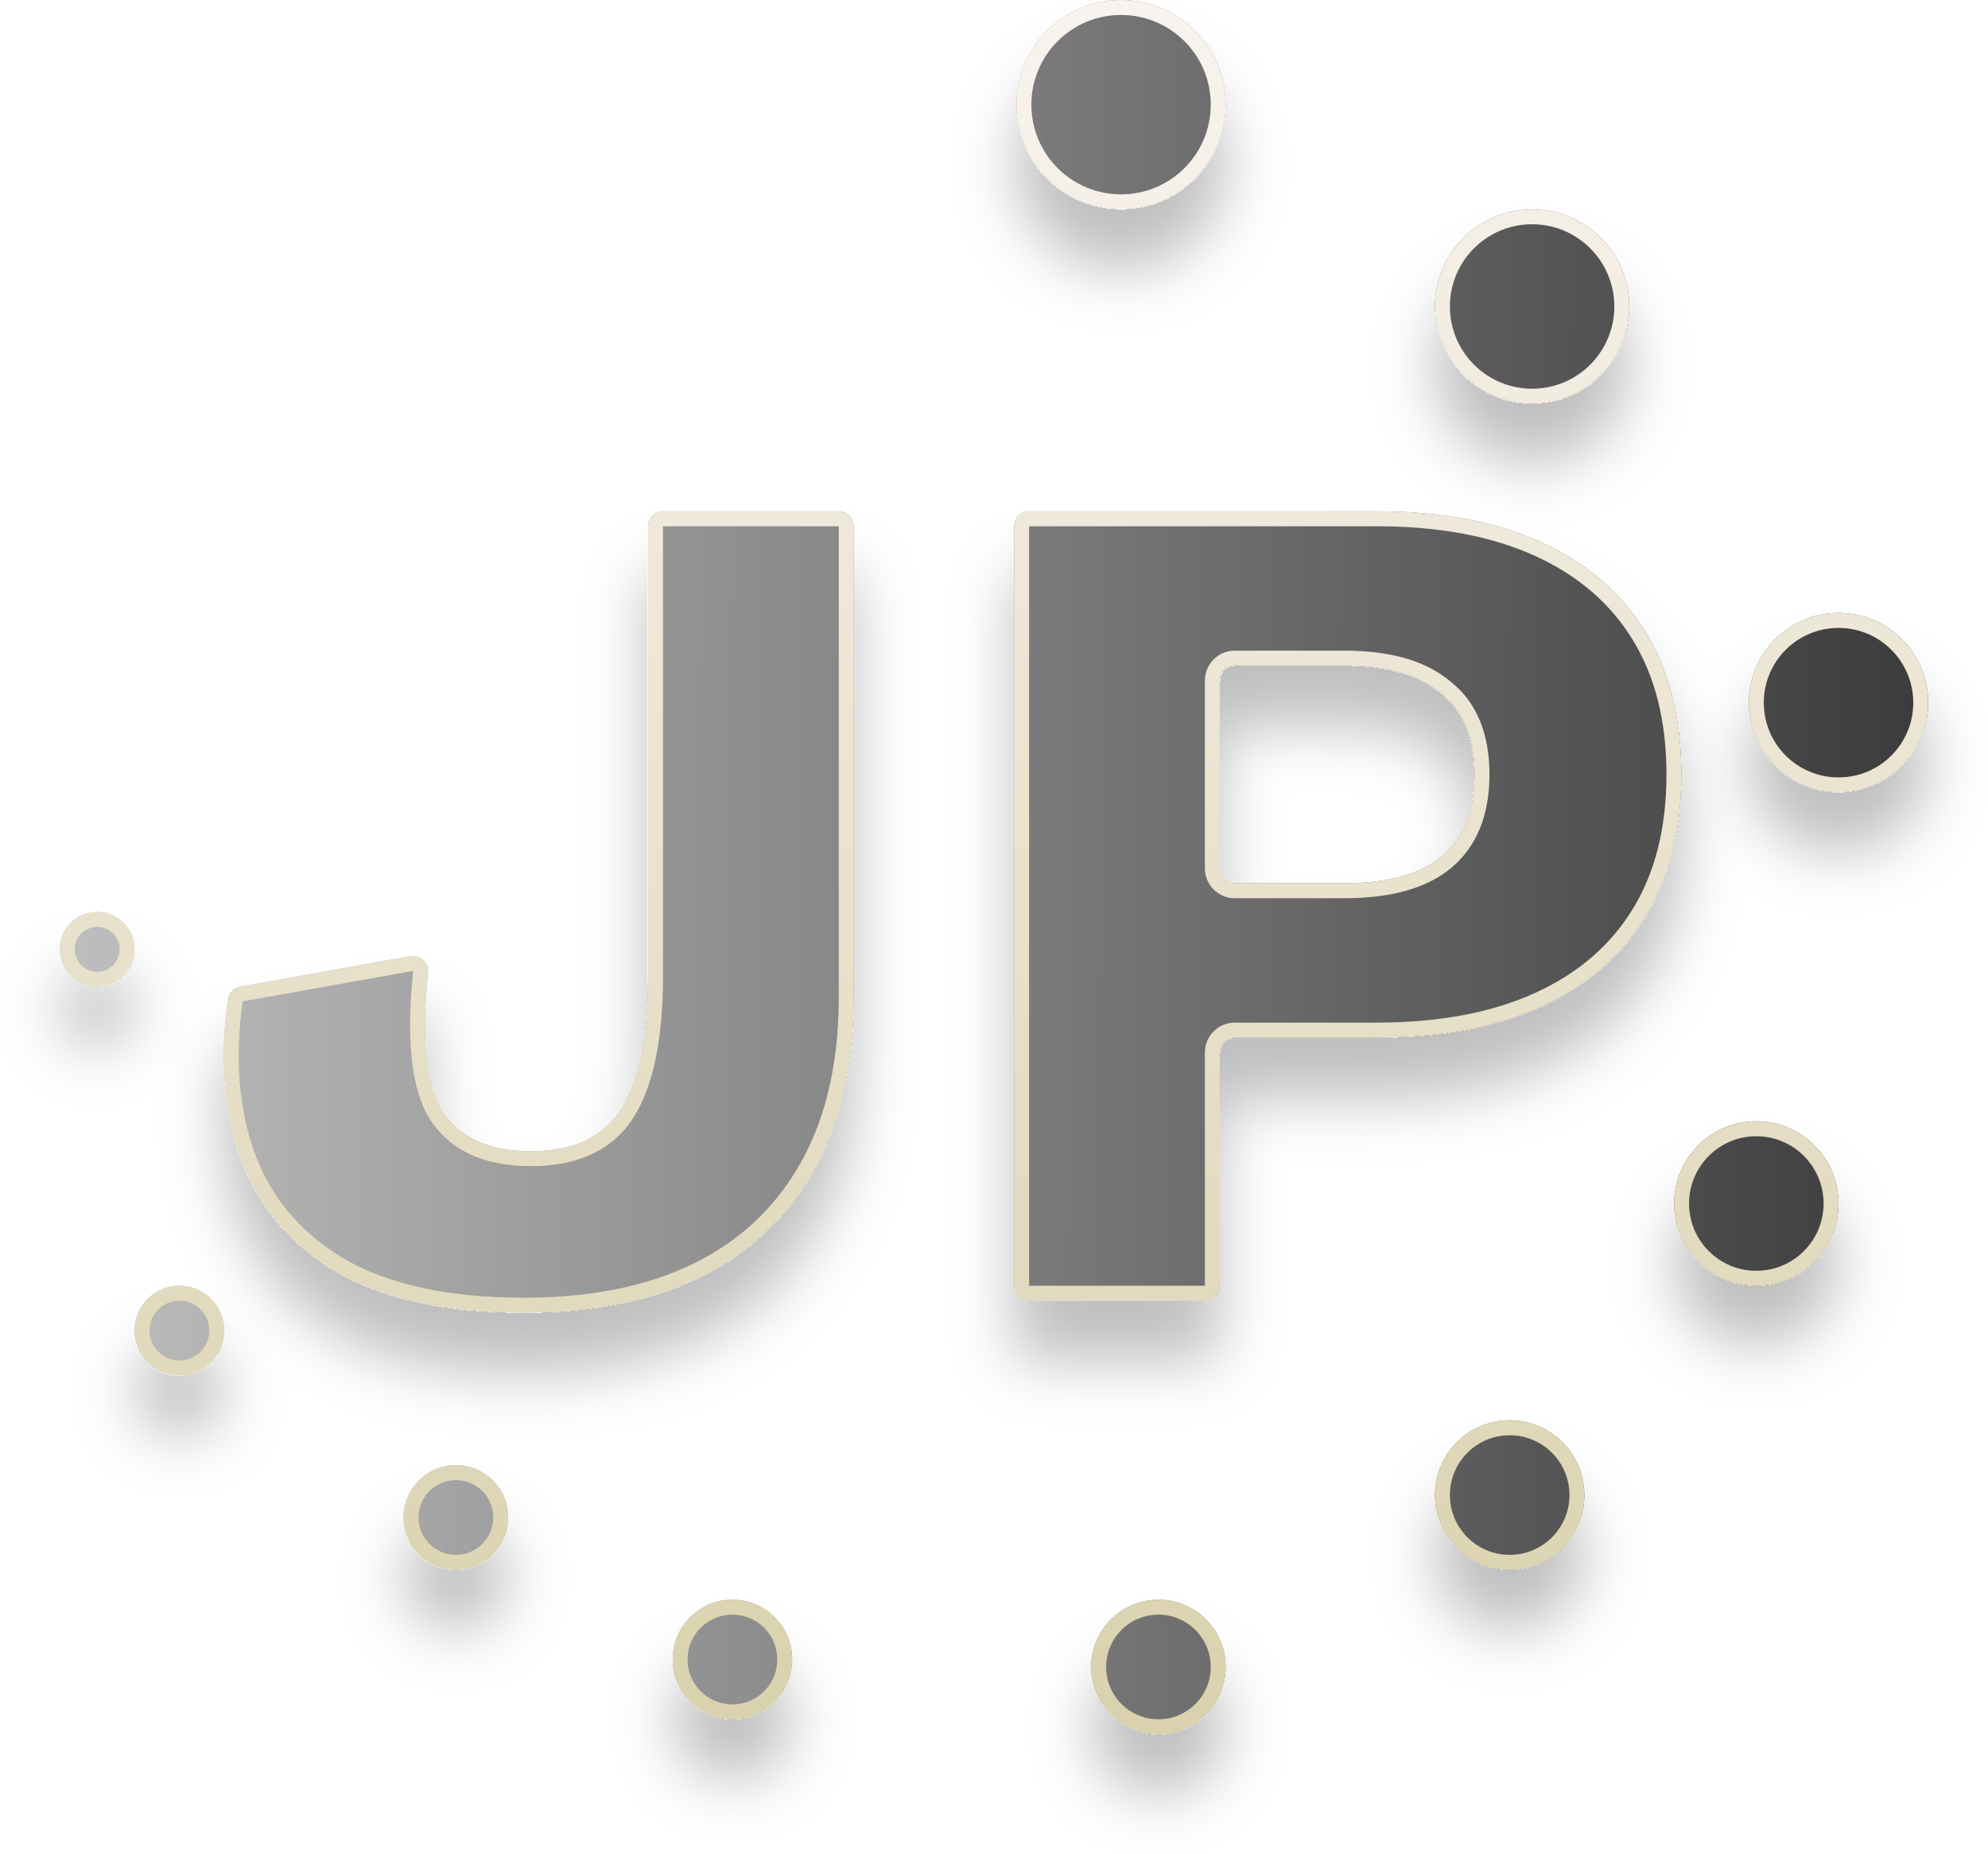
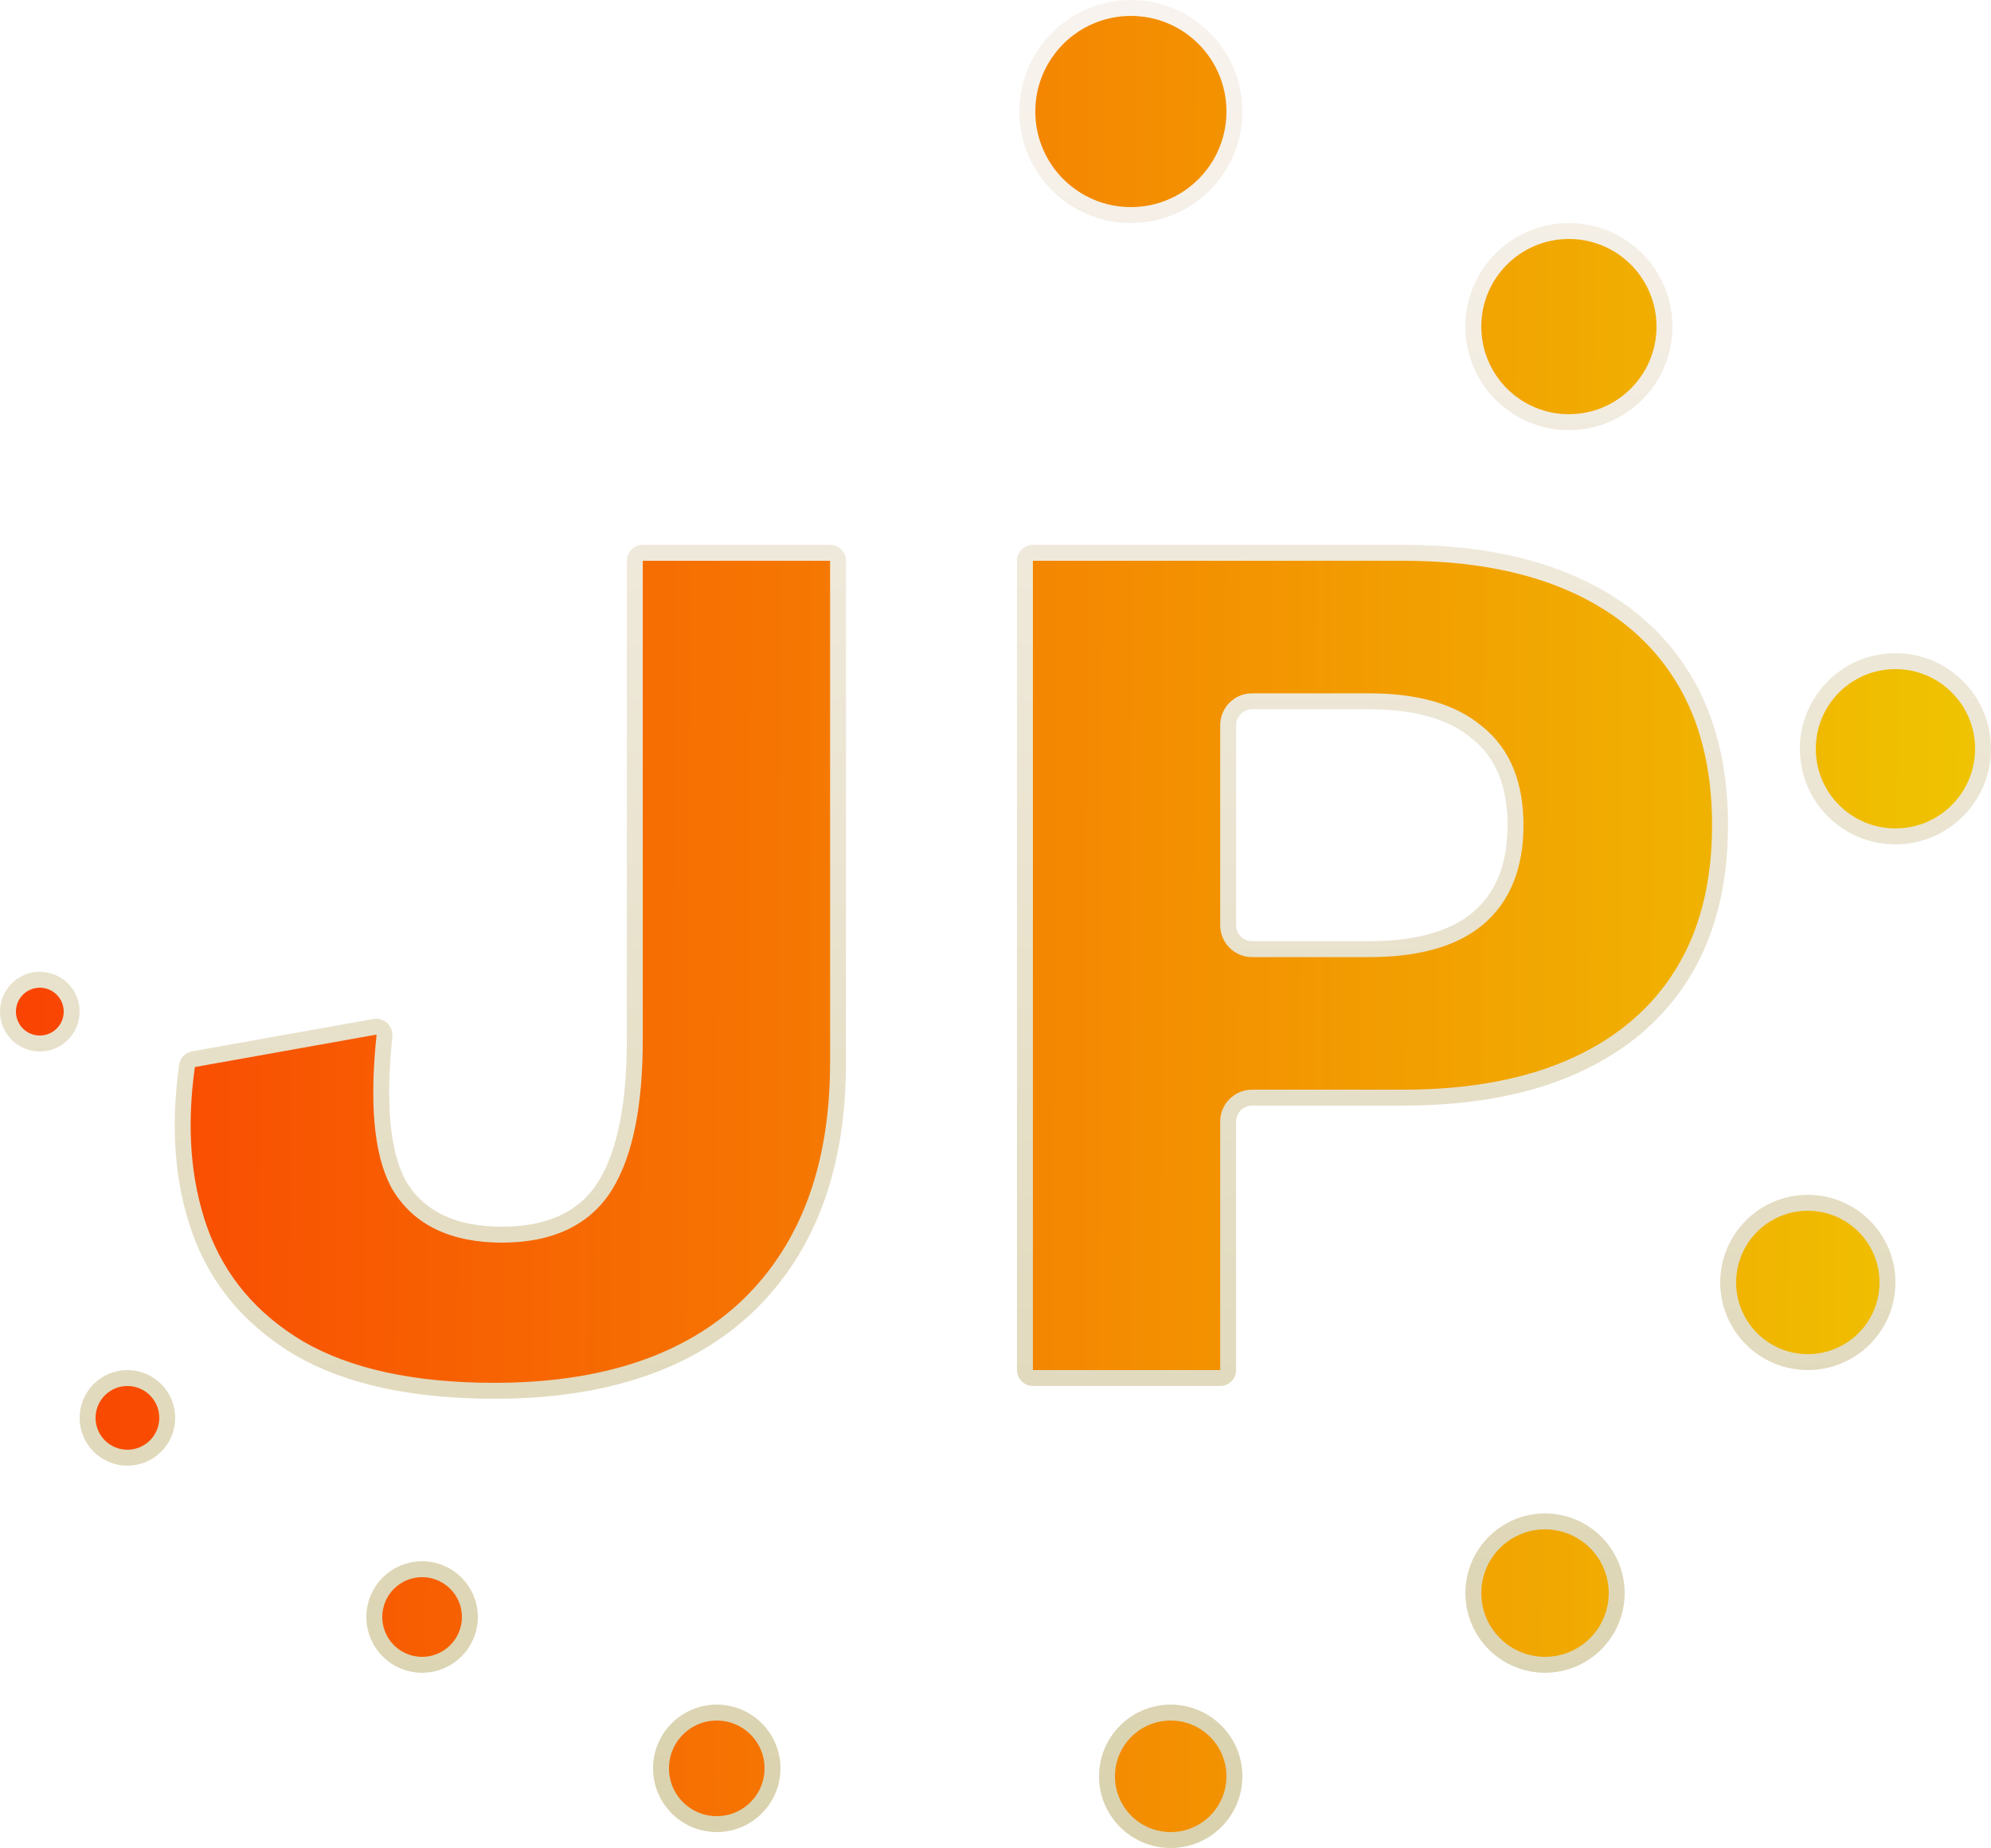
- <svg xmlns="http://www.w3.org/2000/svg" width="133" height="124" viewBox="0 0 133 124" fill="none">
-   <g filter="url(#filter0_d_27_27)">
-     <path d="M56.115 34.2C56.667 34.2 57.115 34.648 57.115 35.2V66.68C57.115 73.347 55.195 78.547 51.355 82.28C47.515 85.96 42.075 87.8 35.035 87.8C29.861 87.8 25.701 86.893 22.555 85.08C19.408 83.213 17.248 80.653 16.075 77.4C14.967 74.277 14.691 70.751 15.248 66.819C15.307 66.4 15.634 66.07 16.051 65.996L27.449 63.96C28.115 63.841 28.704 64.405 28.634 65.078C28.203 69.221 28.47 72.208 29.435 74.04C30.555 76.013 32.581 77 35.515 77C38.395 77 40.421 76.04 41.595 74.12C42.768 72.2 43.355 69.24 43.355 65.24V35.2C43.355 34.648 43.802 34.2 44.355 34.2H56.115Z" fill="url(#paint0_linear_27_27)" />
-     <path d="M92.088 34.2C96.408 34.2 100.088 34.893 103.128 36.28C106.168 37.667 108.488 39.667 110.088 42.28C111.688 44.893 112.488 48.067 112.488 51.8C112.488 55.533 111.688 58.707 110.088 61.32C108.488 63.933 106.168 65.933 103.128 67.32C100.088 68.707 96.408 69.4 92.088 69.4H82.608C82.055 69.4 81.608 69.848 81.608 70.4V86C81.608 86.552 81.16 87 80.608 87H68.848C68.296 87 67.848 86.552 67.848 86V35.2C67.848 34.648 68.296 34.2 68.848 34.2H92.088ZM89.928 59.08C92.808 59.08 94.968 58.493 96.408 57.32C97.901 56.093 98.648 54.253 98.648 51.8C98.648 49.347 97.901 47.533 96.408 46.36C94.968 45.133 92.808 44.52 89.928 44.52H82.608C82.055 44.52 81.608 44.968 81.608 45.52V58.08C81.608 58.632 82.055 59.08 82.608 59.08H89.928Z" fill="url(#paint1_linear_27_27)" />
-     <path d="M9 63.5C9 64.881 7.881 66 6.5 66C5.119 66 4 64.881 4 63.5C4 62.119 5.119 61 6.5 61C7.881 61 9 62.119 9 63.5Z" fill="url(#paint2_linear_27_27)" />
-     <path d="M15 89C15 90.657 13.657 92 12 92C10.343 92 9 90.657 9 89C9 87.343 10.343 86 12 86C13.657 86 15 87.343 15 89Z" fill="url(#paint3_linear_27_27)" />
-     <path d="M34 101.5C34 103.433 32.433 105 30.5 105C28.567 105 27 103.433 27 101.5C27 99.567 28.567 98 30.5 98C32.433 98 34 99.567 34 101.5Z" fill="url(#paint4_linear_27_27)" />
-     <path d="M53 111C53 113.209 51.209 115 49 115C46.791 115 45 113.209 45 111C45 108.791 46.791 107 49 107C51.209 107 53 108.791 53 111Z" fill="url(#paint5_linear_27_27)" />
-     <path d="M82 111.5C82 113.985 79.985 116 77.5 116C75.015 116 73 113.985 73 111.5C73 109.015 75.015 107 77.5 107C79.985 107 82 109.015 82 111.5Z" fill="url(#paint6_linear_27_27)" />
-     <path d="M106 100C106 102.761 103.761 105 101 105C98.239 105 96 102.761 96 100C96 97.239 98.239 95 101 95C103.761 95 106 97.239 106 100Z" fill="url(#paint7_linear_27_27)" />
-     <path d="M123 80.5C123 83.538 120.538 86 117.5 86C114.462 86 112 83.538 112 80.5C112 77.462 114.462 75 117.5 75C120.538 75 123 77.462 123 80.5Z" fill="url(#paint8_linear_27_27)" />
-     <path d="M129 47C129 50.314 126.314 53 123 53C119.686 53 117 50.314 117 47C117 43.686 119.686 41 123 41C126.314 41 129 43.686 129 47Z" fill="url(#paint9_linear_27_27)" />
-     <path d="M109 20.5C109 24.09 106.09 27 102.5 27C98.91 27 96 24.09 96 20.5C96 16.91 98.91 14 102.5 14C106.09 14 109 16.91 109 20.5Z" fill="url(#paint10_linear_27_27)" />
-     <path d="M82 7C82 10.866 78.866 14 75 14C71.134 14 68 10.866 68 7C68 3.134 71.134 0 75 0C78.866 0 82 3.134 82 7Z" fill="url(#paint11_linear_27_27)" />
-     <path d="M28.992 74.273L28.996 74.28L29 74.287C30.235 76.463 32.462 77.5 35.515 77.5C38.513 77.5 40.731 76.491 42.021 74.381C43.267 72.342 43.855 69.27 43.855 65.24V35.2C43.855 34.924 44.078 34.7 44.355 34.7H56.115C56.391 34.7 56.615 34.924 56.615 35.2V66.68C56.615 73.246 54.727 78.303 51.007 81.92C47.287 85.484 41.988 87.3 35.035 87.3C29.916 87.3 25.852 86.402 22.807 84.649C19.756 82.838 17.677 80.368 16.546 77.232C15.47 74.199 15.195 70.756 15.743 66.889C15.771 66.69 15.928 66.526 16.139 66.488L27.537 64.453C27.865 64.394 28.173 64.673 28.137 65.026C27.704 69.185 27.955 72.301 28.992 74.273ZM96.724 57.708L96.725 57.706C98.364 56.36 99.148 54.359 99.148 51.8C99.148 49.246 98.367 47.268 96.725 45.973C95.157 44.642 92.862 44.02 89.928 44.02H82.608C81.779 44.02 81.108 44.692 81.108 45.52V58.08C81.108 58.908 81.779 59.58 82.608 59.58H89.928C92.863 59.58 95.157 58.984 96.724 57.708ZM92.088 34.7C96.356 34.7 99.962 35.385 102.92 36.735C105.878 38.084 108.118 40.02 109.661 42.541C111.204 45.06 111.988 48.139 111.988 51.8C111.988 55.461 111.204 58.54 109.661 61.059C108.118 63.58 105.878 65.516 102.92 66.865C99.962 68.215 96.356 68.9 92.088 68.9H82.608C81.779 68.9 81.108 69.572 81.108 70.4V86C81.108 86.276 80.884 86.5 80.608 86.5H68.848C68.572 86.5 68.348 86.276 68.348 86V35.2C68.348 34.924 68.572 34.7 68.848 34.7H92.088ZM8.5 63.5C8.5 64.605 7.605 65.5 6.5 65.5C5.395 65.5 4.5 64.605 4.5 63.5C4.5 62.395 5.395 61.5 6.5 61.5C7.605 61.5 8.5 62.395 8.5 63.5ZM14.5 89C14.5 90.381 13.381 91.5 12 91.5C10.619 91.5 9.5 90.381 9.5 89C9.5 87.619 10.619 86.5 12 86.5C13.381 86.5 14.5 87.619 14.5 89ZM33.5 101.5C33.5 103.157 32.157 104.5 30.5 104.5C28.843 104.5 27.5 103.157 27.5 101.5C27.5 99.843 28.843 98.5 30.5 98.5C32.157 98.5 33.5 99.843 33.5 101.5ZM52.5 111C52.5 112.933 50.933 114.5 49 114.5C47.067 114.5 45.5 112.933 45.5 111C45.5 109.067 47.067 107.5 49 107.5C50.933 107.5 52.5 109.067 52.5 111ZM81.5 111.5C81.5 113.709 79.709 115.5 77.5 115.5C75.291 115.5 73.5 113.709 73.5 111.5C73.5 109.291 75.291 107.5 77.5 107.5C79.709 107.5 81.5 109.291 81.5 111.5ZM105.5 100C105.5 102.485 103.485 104.5 101 104.5C98.515 104.5 96.5 102.485 96.5 100C96.5 97.515 98.515 95.5 101 95.5C103.485 95.5 105.5 97.515 105.5 100ZM122.5 80.5C122.5 83.261 120.261 85.5 117.5 85.5C114.739 85.5 112.5 83.261 112.5 80.5C112.5 77.739 114.739 75.5 117.5 75.5C120.261 75.5 122.5 77.739 122.5 80.5ZM128.5 47C128.5 50.038 126.038 52.5 123 52.5C119.962 52.5 117.5 50.038 117.5 47C117.5 43.962 119.962 41.5 123 41.5C126.038 41.5 128.5 43.962 128.5 47ZM108.5 20.5C108.5 23.814 105.814 26.5 102.5 26.5C99.186 26.5 96.5 23.814 96.5 20.5C96.5 17.186 99.186 14.5 102.5 14.5C105.814 14.5 108.5 17.186 108.5 20.5ZM81.5 7C81.5 10.59 78.59 13.5 75 13.5C71.41 13.5 68.5 10.59 68.5 7C68.5 3.41 71.41 0.5 75 0.5C78.59 0.5 81.5 3.41 81.5 7Z" stroke="url(#paint12_linear_27_27)" />
-   </g>
+ <svg xmlns="http://www.w3.org/2000/svg" width="125" height="116" viewBox="0 0 125 116" fill="none">
+   <path d="M24.992 74.273L24.996 74.28L25 74.287C26.235 76.463 28.462 77.5 31.515 77.5C34.513 77.5 36.731 76.491 38.021 74.381C39.267 72.342 39.855 69.27 39.855 65.24V35.2C39.855 34.924 40.078 34.7 40.355 34.7H52.115C52.391 34.7 52.615 34.924 52.615 35.2V66.68C52.615 73.246 50.727 78.303 47.007 81.92C43.287 85.484 37.988 87.3 31.035 87.3C25.916 87.3 21.852 86.402 18.807 84.649C15.756 82.838 13.677 80.368 12.546 77.232C11.47 74.199 11.195 70.756 11.743 66.889C11.771 66.69 11.928 66.526 12.139 66.488L23.537 64.453C23.865 64.394 24.173 64.673 24.137 65.026C23.704 69.185 23.955 72.301 24.992 74.273ZM92.724 57.708L92.725 57.706C94.364 56.36 95.148 54.359 95.148 51.8C95.148 49.246 94.367 47.268 92.725 45.973C91.157 44.642 88.862 44.02 85.928 44.02H78.608C77.779 44.02 77.108 44.692 77.108 45.52V58.08C77.108 58.908 77.779 59.58 78.608 59.58H85.928C88.863 59.58 91.157 58.984 92.724 57.708ZM88.088 34.7C92.356 34.7 95.962 35.385 98.92 36.735C101.878 38.084 104.118 40.02 105.661 42.541C107.204 45.06 107.988 48.139 107.988 51.8C107.988 55.461 107.204 58.54 105.661 61.059C104.118 63.58 101.878 65.516 98.92 66.865C95.962 68.215 92.356 68.9 88.088 68.9H78.608C77.779 68.9 77.108 69.572 77.108 70.4V86C77.108 86.276 76.884 86.5 76.608 86.5H64.848C64.572 86.5 64.348 86.276 64.348 86V35.2C64.348 34.924 64.572 34.7 64.848 34.7H88.088ZM4.5 63.5C4.5 64.605 3.605 65.5 2.5 65.5C1.395 65.5 0.5 64.605 0.5 63.5C0.5 62.395 1.395 61.5 2.5 61.5C3.605 61.5 4.5 62.395 4.5 63.5ZM10.5 89C10.5 90.381 9.381 91.5 8 91.5C6.619 91.5 5.5 90.381 5.5 89C5.5 87.619 6.619 86.5 8 86.5C9.381 86.5 10.5 87.619 10.5 89ZM29.5 101.5C29.5 103.157 28.157 104.5 26.5 104.5C24.843 104.5 23.5 103.157 23.5 101.5C23.5 99.843 24.843 98.5 26.5 98.5C28.157 98.5 29.5 99.843 29.5 101.5ZM48.5 111C48.5 112.933 46.933 114.5 45 114.5C43.067 114.5 41.5 112.933 41.5 111C41.5 109.067 43.067 107.5 45 107.5C46.933 107.5 48.5 109.067 48.5 111ZM77.5 111.5C77.5 113.709 75.709 115.5 73.5 115.5C71.291 115.5 69.5 113.709 69.5 111.5C69.5 109.291 71.291 107.5 73.5 107.5C75.709 107.5 77.5 109.291 77.5 111.5ZM101.5 100C101.5 102.485 99.485 104.5 97 104.5C94.515 104.5 92.5 102.485 92.5 100C92.5 97.515 94.515 95.5 97 95.5C99.485 95.5 101.5 97.515 101.5 100ZM118.5 80.5C118.5 83.261 116.261 85.5 113.5 85.5C110.739 85.5 108.5 83.261 108.5 80.5C108.5 77.739 110.739 75.5 113.5 75.5C116.261 75.5 118.5 77.739 118.5 80.5ZM124.5 47C124.5 50.038 122.038 52.5 119 52.5C115.962 52.5 113.5 50.038 113.5 47C113.5 43.962 115.962 41.5 119 41.5C122.038 41.5 124.5 43.962 124.5 47ZM104.5 20.5C104.5 23.814 101.814 26.5 98.5 26.5C95.186 26.5 92.5 23.814 92.5 20.5C92.5 17.186 95.186 14.5 98.5 14.5C101.814 14.5 104.5 17.186 104.5 20.5ZM77.5 7C77.5 10.59 74.59 13.5 71 13.5C67.41 13.5 64.5 10.59 64.5 7C64.5 3.41 67.41 0.5 71 0.5C74.59 0.5 77.5 3.41 77.5 7Z" fill="url(#paint0_linear_27_27)" stroke="url(#paint1_linear_27_27)" />
  <defs>
-     <filter id="filter0_d_27_27" x="0" y="0" width="133" height="124" filterUnits="userSpaceOnUse" color-interpolation-filters="sRGB">
-       <feFlood flood-opacity="0" result="BackgroundImageFix" />
-       <feColorMatrix in="SourceAlpha" type="matrix" values="0 0 0 0 0 0 0 0 0 0 0 0 0 0 0 0 0 0 127 0" result="hardAlpha" />
-       <feOffset dy="4" />
-       <feGaussianBlur stdDeviation="2" />
-       <feComposite in2="hardAlpha" operator="out" />
-       <feColorMatrix type="matrix" values="0 0 0 0 0 0 0 0 0 0 0 0 0 0 0 0 0 0 0.25 0" />
-       <feBlend mode="normal" in2="BackgroundImageFix" result="effect1_dropShadow_27_27" />
-       <feBlend mode="normal" in="SourceGraphic" in2="effect1_dropShadow_27_27" result="shape" />
-     </filter>
-     <linearGradient id="paint0_linear_27_27" x1="-57" y1="64" x2="185" y2="65" gradientUnits="userSpaceOnUse">
-       <stop stop-color="white" />
-       <stop offset="1" />
+     <linearGradient id="paint0_linear_27_27" x1="-61" y1="64" x2="181" y2="65" gradientUnits="userSpaceOnUse">
+       <stop stop-color="#FF0303" />
+       <stop offset="1" stop-color="#EAFF00" />
    </linearGradient>
-     <linearGradient id="paint1_linear_27_27" x1="-57" y1="64" x2="185" y2="65" gradientUnits="userSpaceOnUse">
-       <stop stop-color="white" />
-       <stop offset="1" />
-     </linearGradient>
-     <linearGradient id="paint2_linear_27_27" x1="-57" y1="64" x2="185" y2="65" gradientUnits="userSpaceOnUse">
-       <stop stop-color="white" />
-       <stop offset="1" />
-     </linearGradient>
-     <linearGradient id="paint3_linear_27_27" x1="-57" y1="64" x2="185" y2="65" gradientUnits="userSpaceOnUse">
-       <stop stop-color="white" />
-       <stop offset="1" />
-     </linearGradient>
-     <linearGradient id="paint4_linear_27_27" x1="-57" y1="64" x2="185" y2="65" gradientUnits="userSpaceOnUse">
-       <stop stop-color="white" />
-       <stop offset="1" />
-     </linearGradient>
-     <linearGradient id="paint5_linear_27_27" x1="-57" y1="64" x2="185" y2="65" gradientUnits="userSpaceOnUse">
-       <stop stop-color="white" />
-       <stop offset="1" />
-     </linearGradient>
-     <linearGradient id="paint6_linear_27_27" x1="-57" y1="64" x2="185" y2="65" gradientUnits="userSpaceOnUse">
-       <stop stop-color="white" />
-       <stop offset="1" />
-     </linearGradient>
-     <linearGradient id="paint7_linear_27_27" x1="-57" y1="64" x2="185" y2="65" gradientUnits="userSpaceOnUse">
-       <stop stop-color="white" />
-       <stop offset="1" />
-     </linearGradient>
-     <linearGradient id="paint8_linear_27_27" x1="-57" y1="64" x2="185" y2="65" gradientUnits="userSpaceOnUse">
-       <stop stop-color="white" />
-       <stop offset="1" />
-     </linearGradient>
-     <linearGradient id="paint9_linear_27_27" x1="-57" y1="64" x2="185" y2="65" gradientUnits="userSpaceOnUse">
-       <stop stop-color="white" />
-       <stop offset="1" />
-     </linearGradient>
-     <linearGradient id="paint10_linear_27_27" x1="-57" y1="64" x2="185" y2="65" gradientUnits="userSpaceOnUse">
-       <stop stop-color="white" />
-       <stop offset="1" />
-     </linearGradient>
-     <linearGradient id="paint11_linear_27_27" x1="-57" y1="64" x2="185" y2="65" gradientUnits="userSpaceOnUse">
-       <stop stop-color="white" />
-       <stop offset="1" />
-     </linearGradient>
-     <linearGradient id="paint12_linear_27_27" x1="66" y1="-17" x2="66" y2="136" gradientUnits="userSpaceOnUse">
+     <linearGradient id="paint1_linear_27_27" x1="62" y1="-17" x2="62" y2="136" gradientUnits="userSpaceOnUse">
      <stop stop-color="#FDF8F8" />
      <stop offset="1" stop-color="#D4CCA2" />
    </linearGradient>
  </defs>
</svg>
